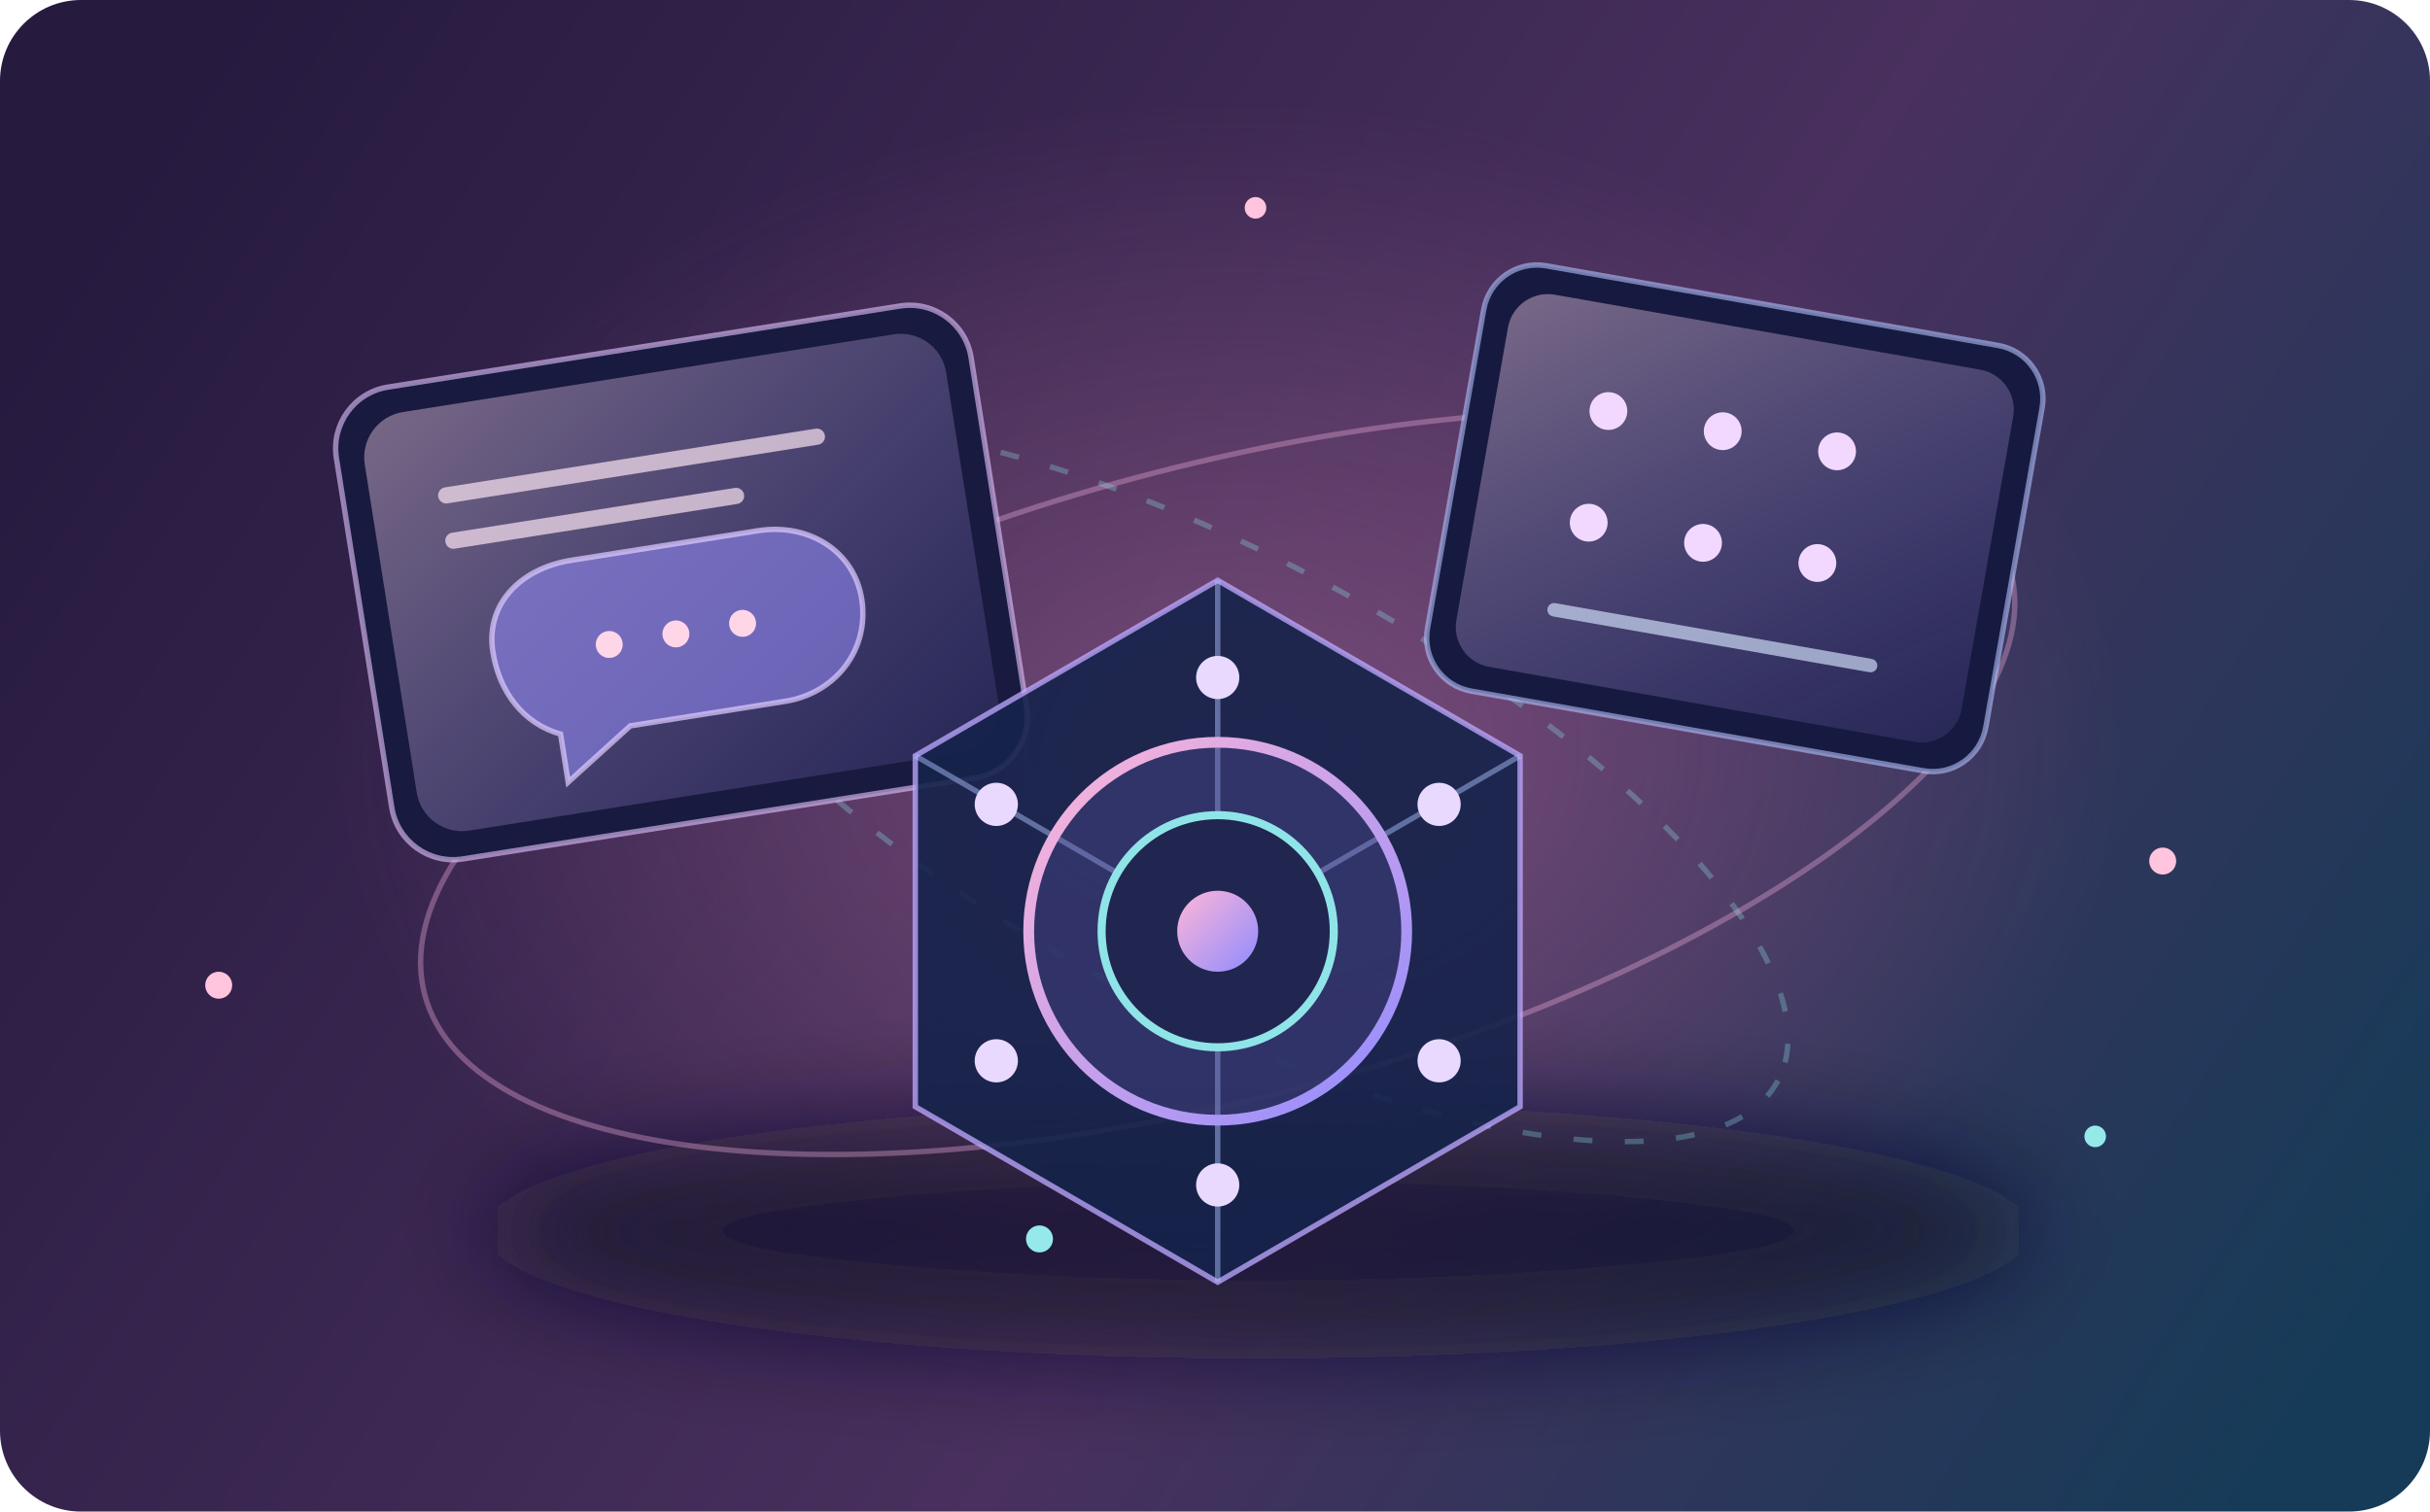
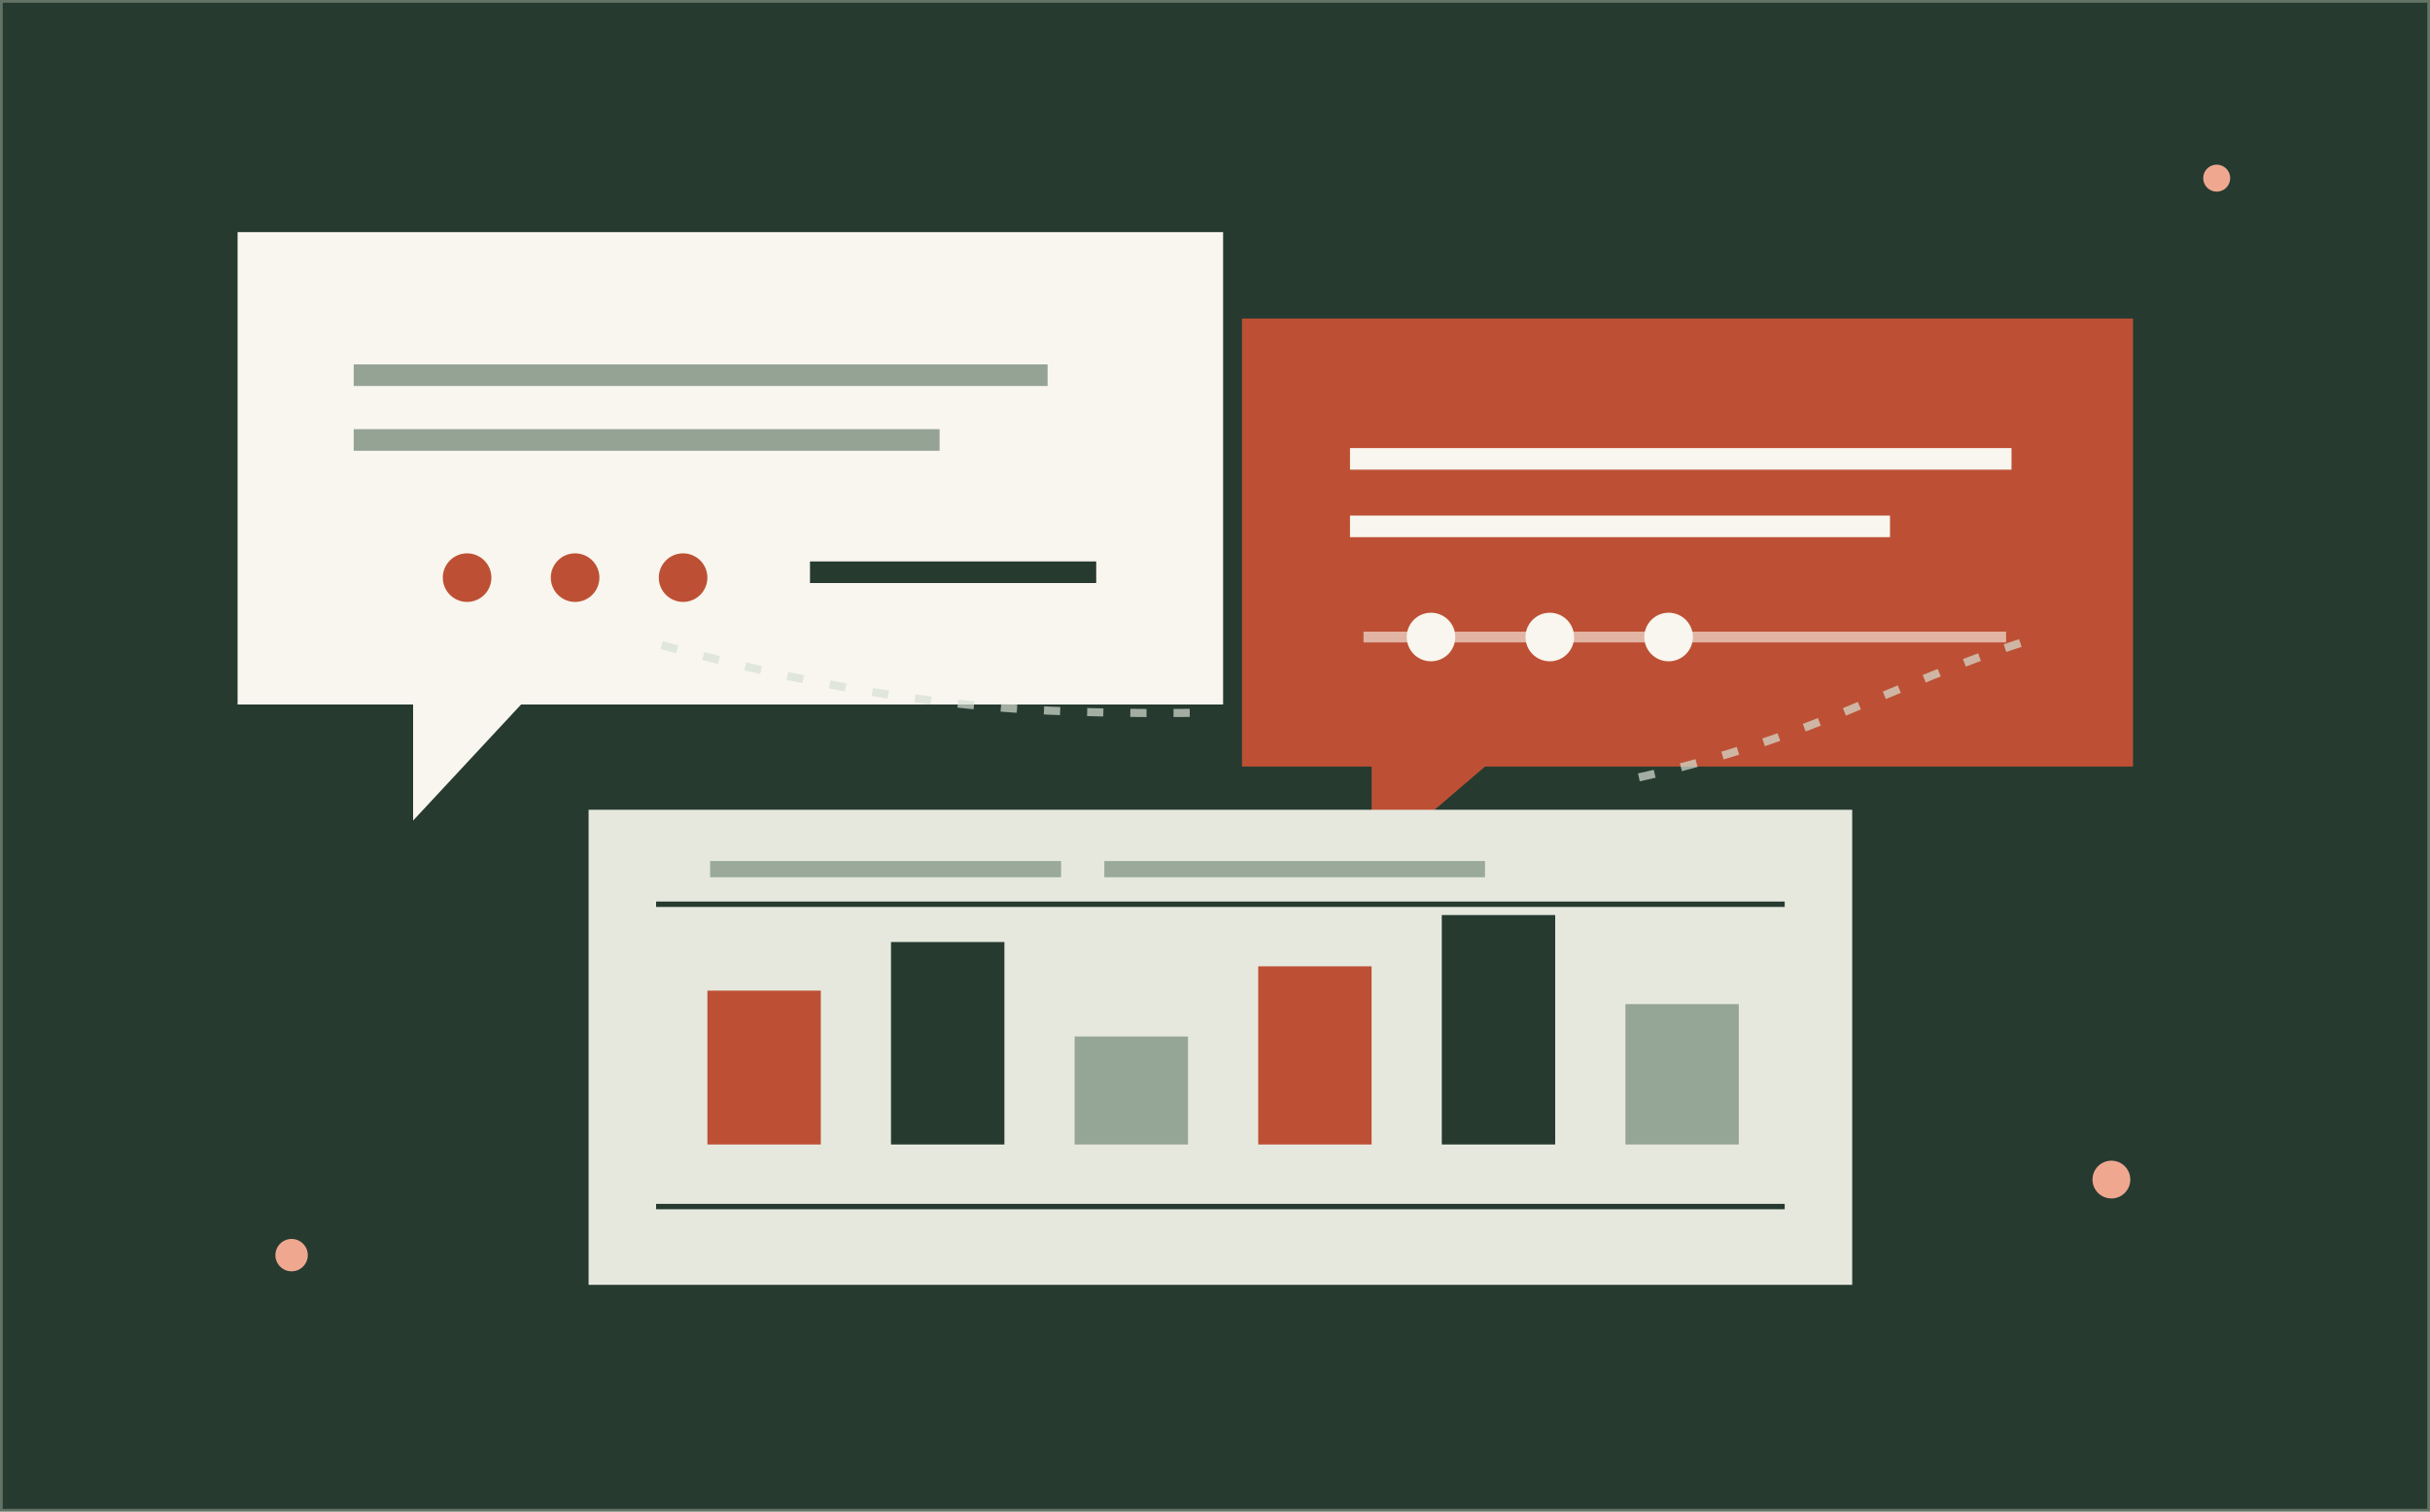
- <svg xmlns="http://www.w3.org/2000/svg" viewBox="0 0 900 560" fill="none">
-   <defs>
-     <linearGradient id="bg" x1="65" y1="35" x2="840" y2="540" gradientUnits="userSpaceOnUse">
-       <stop stop-color="#261A3F" />
-       <stop offset=".58" stop-color="#49305E" />
-       <stop offset="1" stop-color="#163B58" />
-     </linearGradient>
-     <radialGradient id="glow" cx="0" cy="0" r="1" gradientTransform="matrix(330 0 0 240 455 278)" gradientUnits="userSpaceOnUse">
-       <stop stop-color="#E28CBA" stop-opacity=".32" />
-       <stop offset="1" stop-color="#E28CBA" stop-opacity="0" />
-     </radialGradient>
-     <linearGradient id="bubble" x1="0" y1="0" x2="1" y2="1">
-       <stop stop-color="#FFD5E9" stop-opacity=".42" />
-       <stop offset="1" stop-color="#A18EFF" stop-opacity=".12" />
-     </linearGradient>
-     <linearGradient id="hot" x1="0" y1="0" x2="1" y2="1">
-       <stop stop-color="#FFB6D7" />
-       <stop offset="1" stop-color="#8F8BFF" />
-     </linearGradient>
-     <filter id="shadow" x="-50%" y="-50%" width="200%" height="200%">
-       <feGaussianBlur stdDeviation="18" />
-     </filter>
-   </defs>
-   <rect width="900" height="560" rx="30" fill="url(#bg)" />
-   <rect width="900" height="560" rx="30" fill="url(#glow)" />
-   <ellipse cx="466" cy="456" rx="286" ry="47" fill="#120D29" fill-opacity=".7" filter="url(#shadow)" />
-   <ellipse cx="451" cy="290" rx="304" ry="117" stroke="#E6A6D4" stroke-opacity=".38" stroke-width="2" transform="rotate(-15 451 290)" />
-   <ellipse cx="451" cy="290" rx="235" ry="84" stroke="#8DE5E7" stroke-opacity=".3" stroke-width="2" stroke-dasharray="7 12" transform="rotate(28 451 290)" />
-   <g transform="translate(121 147) rotate(-9)">
-     <rect width="238" height="177" rx="23" fill="#181A3F" stroke="#E4C4FF" stroke-opacity=".6" stroke-width="2" />
-     <rect x="10" y="10" width="218" height="157" rx="17" fill="url(#bubble)" />
-     <path d="M38 43H177M38 60H144" stroke="#FFE8F6" stroke-opacity=".68" stroke-width="6" stroke-linecap="round" />
-     <path d="M46 103C46 85 61 74 80 74H150C169 74 184 87 184 105C184 124 169 138 150 138H92L66 155V137C53 131 46 118 46 103Z" fill="#8C83E9" fill-opacity=".62" stroke="#DCCBFF" stroke-opacity=".72" stroke-width="2" />
-     <circle cx="89" cy="107" r="5" fill="#FFD6E8" />
-     <circle cx="114" cy="107" r="5" fill="#FFD6E8" />
-     <circle cx="139" cy="107" r="5" fill="#FFD6E8" />
+ <svg xmlns="http://www.w3.org/2000/svg" viewBox="0 0 900 560" role="img" aria-label="고객 의견 분류와 이슈 분석을 표현한 편집 디자인 일러스트">
+   <rect width="900" height="560" fill="#263a30" />
+   <path d="M0 0H900V560H0Z" fill="none" stroke="#aebaa9" stroke-opacity=".45" stroke-width="2" />
+   <g transform="translate(88 86)">
+     <path d="M0 0H365V175H105L65 218V175H0Z" fill="#f8f6ee" />
+     <path d="M43 53H300M43 77H260" stroke="#95a395" stroke-width="8" />
+     <circle cx="85" cy="128" r="9" fill="#bd5034" />
+     <circle cx="125" cy="128" r="9" fill="#bd5034" />
+     <circle cx="165" cy="128" r="9" fill="#bd5034" />
+     <path d="M212 126H318" stroke="#263a30" stroke-width="8" />
  </g>
-   <g transform="translate(553 95) rotate(10)">
-     <rect width="210" height="160" rx="20" fill="#171A40" stroke="#B6C5FF" stroke-opacity=".58" stroke-width="2" />
-     <rect x="10" y="10" width="190" height="140" rx="15" fill="url(#bubble)" />
-     <g fill="#F2D8FF">
-       <circle cx="52" cy="49" r="7" />
-       <circle cx="95" cy="49" r="7" />
-       <circle cx="138" cy="49" r="7" />
-       <circle cx="52" cy="91" r="7" />
-       <circle cx="95" cy="91" r="7" />
-       <circle cx="138" cy="91" r="7" />
-     </g>
-     <path d="M45 125H164" stroke="#D8E5FF" stroke-opacity=".65" stroke-width="5" stroke-linecap="round" />
-   </g>
-   <g transform="translate(326 215)">
-     <path d="M125 0L237 65V195L125 260L13 195V65L125 0Z" fill="#16234B" fill-opacity=".9" stroke="#BDA8FF" stroke-opacity=".76" stroke-width="2" />
-     <path d="M125 0V130M13 65L125 130L237 65M125 130V260" stroke="#AFC4FF" stroke-opacity=".47" stroke-width="2" />
-     <circle cx="125" cy="130" r="70" fill="#5C529F" fill-opacity=".32" stroke="url(#hot)" stroke-width="4" />
-     <circle cx="125" cy="130" r="43" fill="#202650" stroke="#8FE4E8" stroke-width="3" />
-     <circle cx="125" cy="130" r="15" fill="url(#hot)" />
-     <g fill="#E9D9FF">
-       <circle cx="125" cy="36" r="8" />
-       <circle cx="207" cy="83" r="8" />
-       <circle cx="207" cy="178" r="8" />
-       <circle cx="125" cy="224" r="8" />
-       <circle cx="43" cy="178" r="8" />
-       <circle cx="43" cy="83" r="8" />
+   <g transform="translate(460 118)">
+     <path d="M0 0H330V166H90L48 202V166H0Z" fill="#bd5034" />
+     <path d="M40 52H285M40 77H240" stroke="#f8f6ee" stroke-width="8" />
+     <path d="M45 118H283" stroke="#f8f6ee" stroke-opacity=".6" stroke-width="4" />
+     <g fill="#f8f6ee">
+       <circle cx="70" cy="118" r="9" />
+       <circle cx="114" cy="118" r="9" />
+       <circle cx="158" cy="118" r="9" />
    </g>
  </g>
-   <g fill="#FFC4DE">
-     <circle cx="81" cy="365" r="5" />
-     <circle cx="801" cy="319" r="5" />
-     <circle cx="465" cy="77" r="4" />
+   <g transform="translate(218 300)">
+     <rect width="468" height="176" fill="#e6e8de" />
+     <path d="M25 35H443M25 147H443" stroke="#263a30" stroke-width="2" />
+     <g>
+       <rect x="44" y="67" width="42" height="57" fill="#bd5034" />
+       <rect x="112" y="49" width="42" height="75" fill="#263a30" />
+       <rect x="180" y="84" width="42" height="40" fill="#95a596" />
+       <rect x="248" y="58" width="42" height="66" fill="#bd5034" />
+       <rect x="316" y="39" width="42" height="85" fill="#263a30" />
+       <rect x="384" y="72" width="42" height="52" fill="#95a596" />
+     </g>
+     <path d="M45 22H175M191 22H332" stroke="#9aa99a" stroke-width="6" />
  </g>
-   <g fill="#96E9E9">
-     <circle cx="776" cy="421" r="4" />
-     <circle cx="385" cy="459" r="5" />
+   <g fill="#efa88f">
+     <circle cx="782" cy="437" r="7" />
+     <circle cx="108" cy="465" r="6" />
+     <circle cx="821" cy="66" r="5" />
  </g>
+   <path d="M245 239C330 262 380 265 450 264M607 288C670 274 702 253 749 238" fill="none" stroke="#d7e0d4" stroke-opacity=".7" stroke-width="3" stroke-dasharray="6 10" />
</svg>
